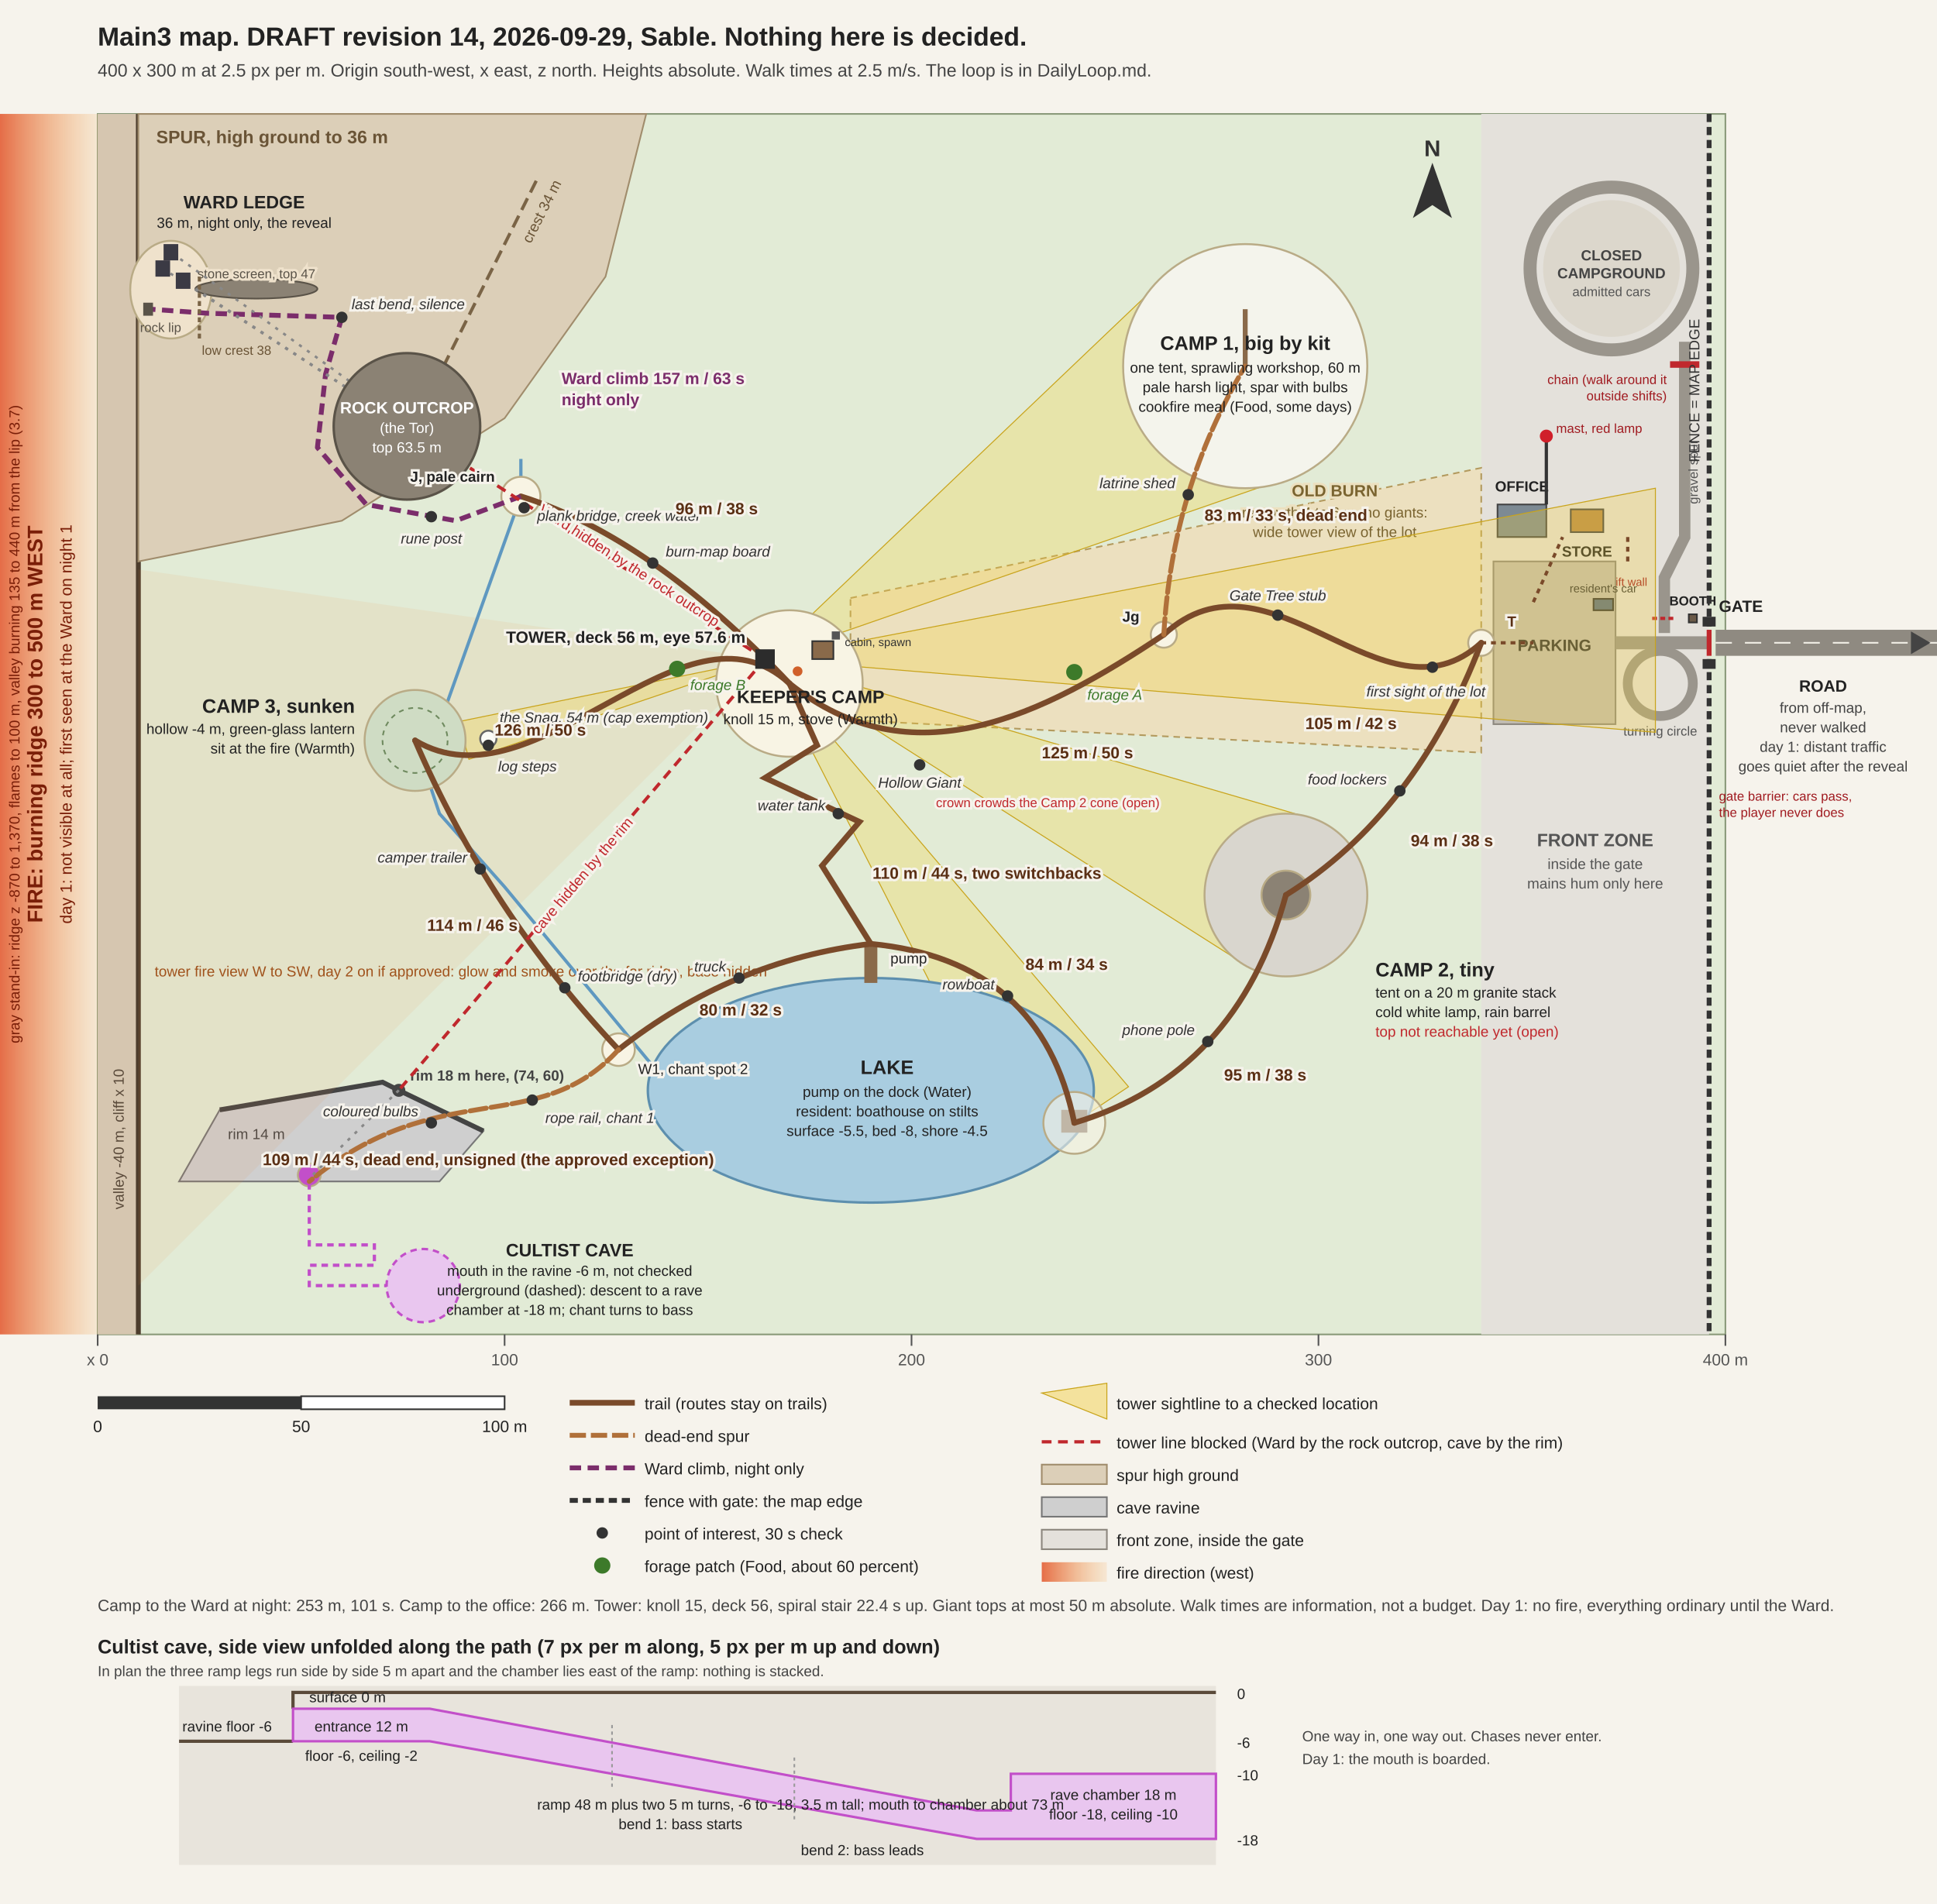
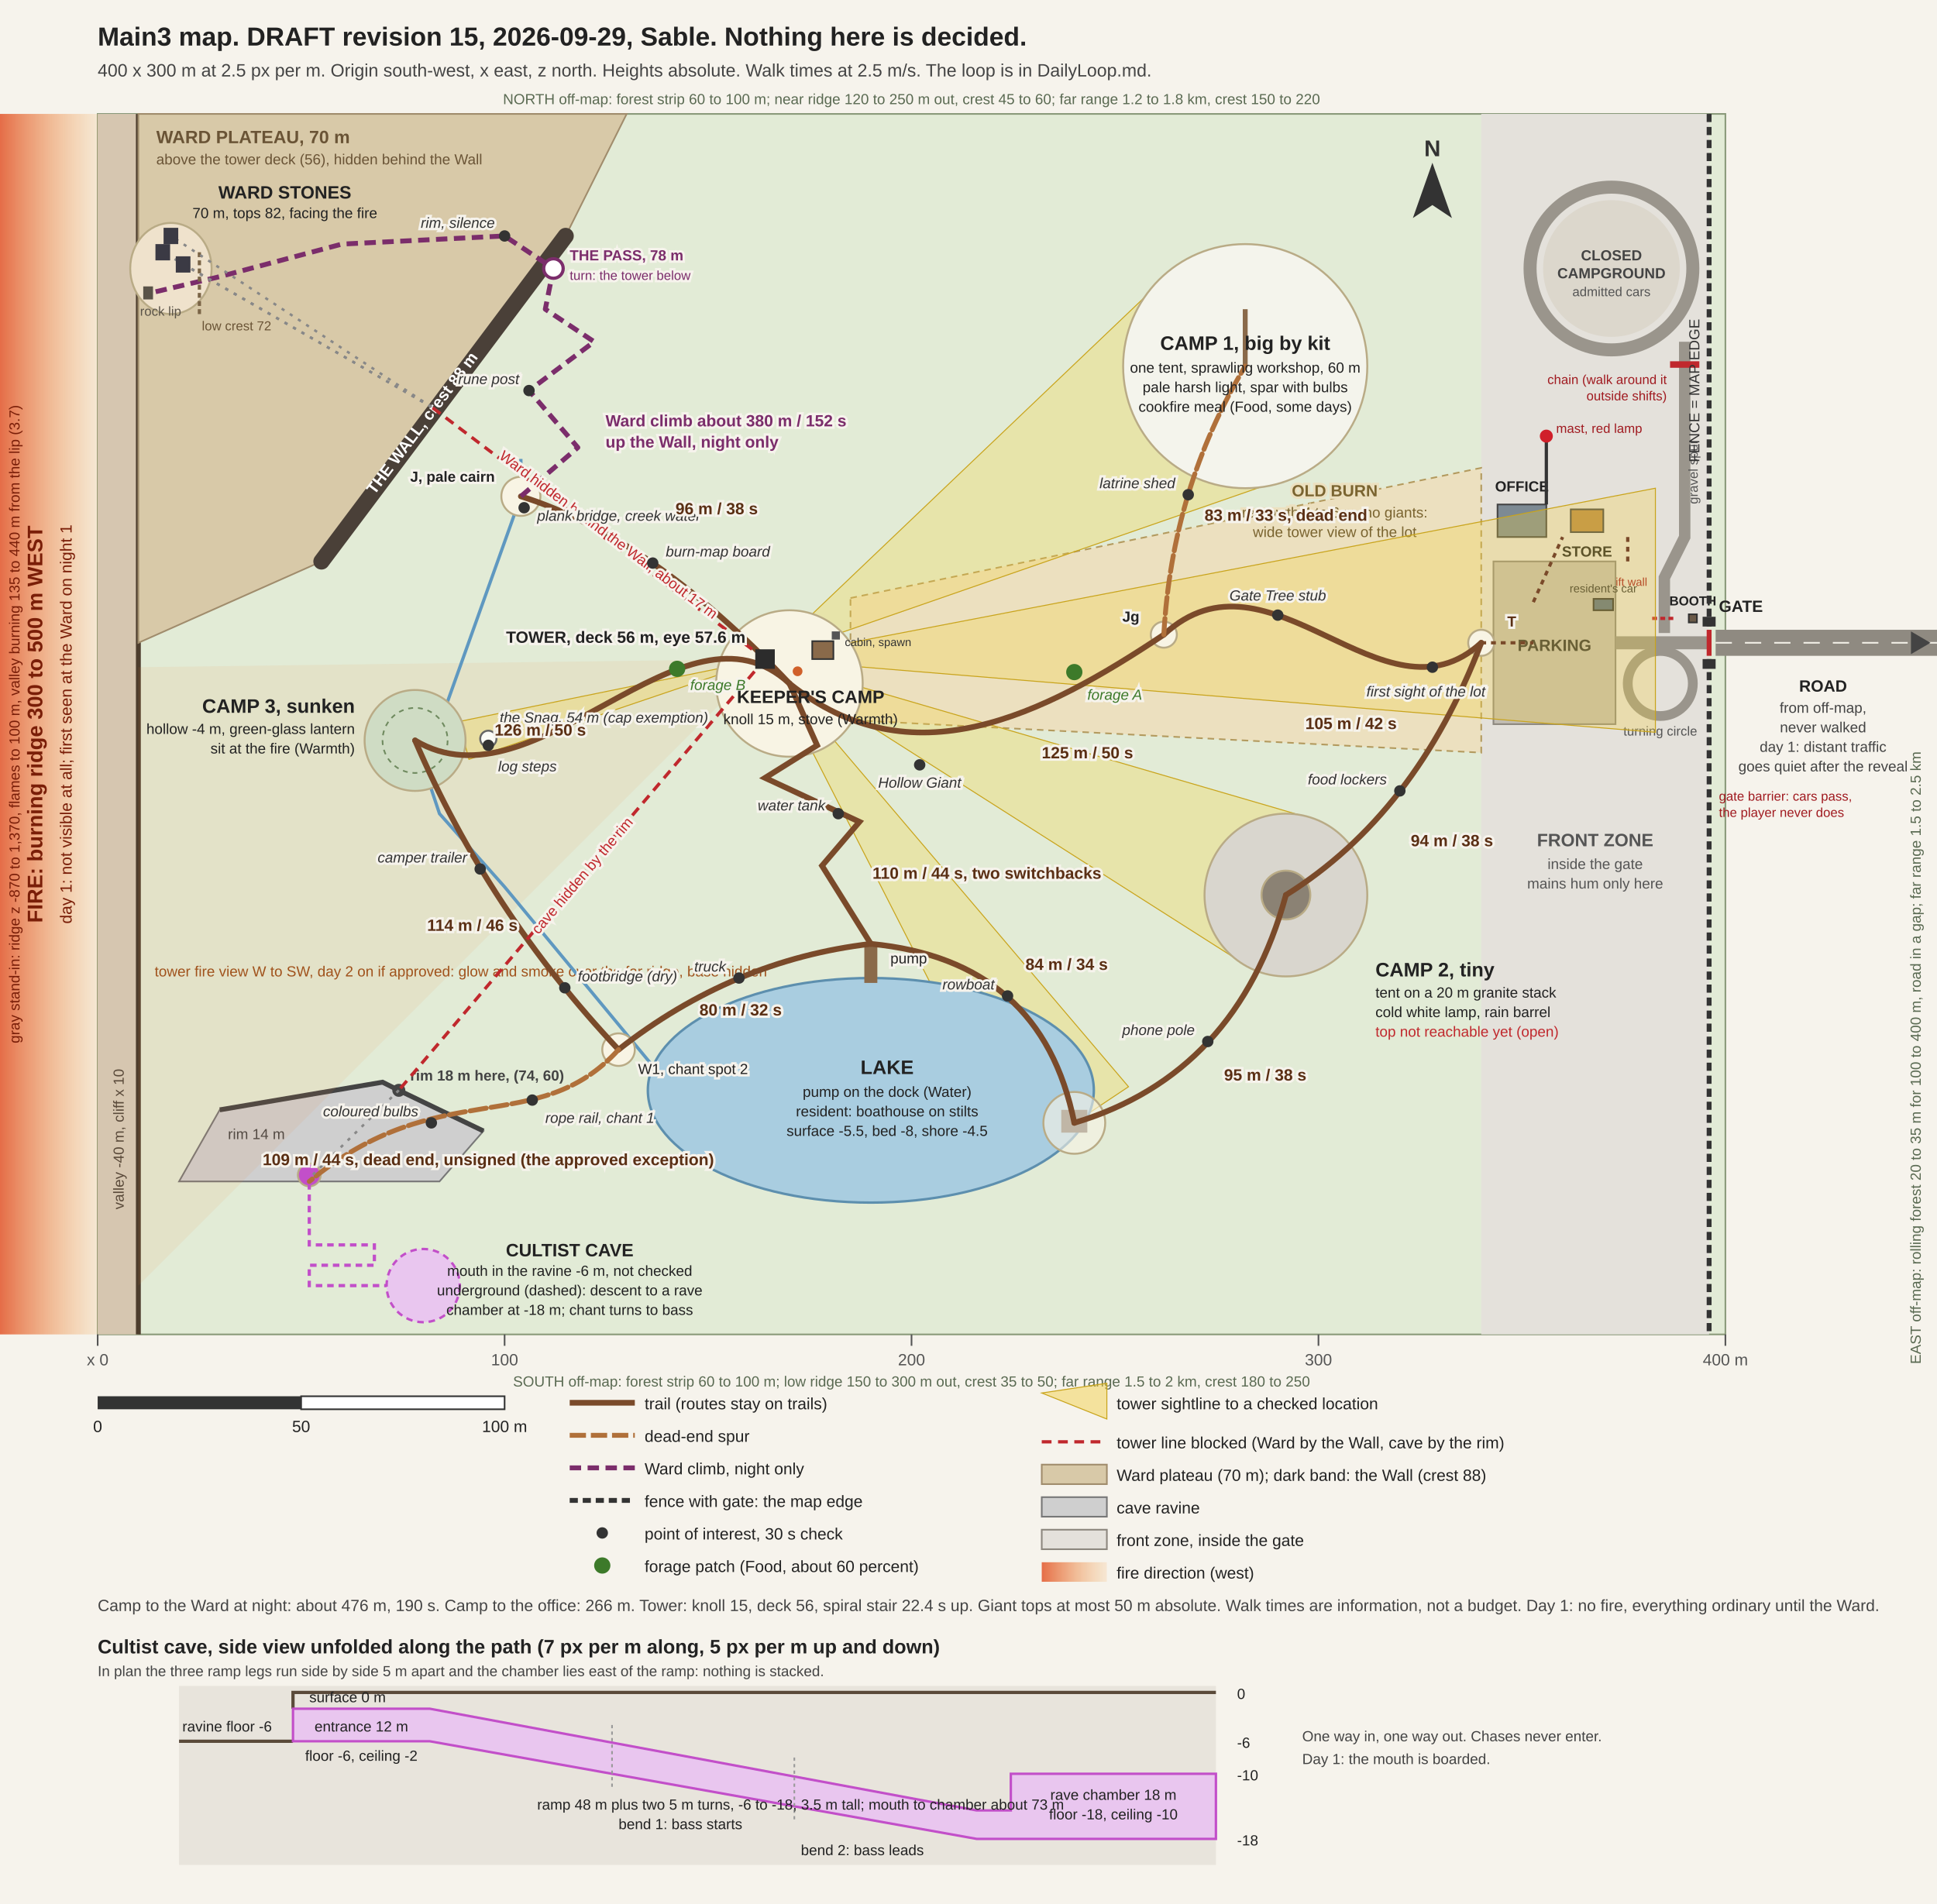
<svg xmlns="http://www.w3.org/2000/svg" width="1190" height="1170" viewBox="0 0 1190 1170" font-family="Arial, Helvetica, sans-serif">
  <defs>
    <linearGradient id="fire" x1="0" y1="0" x2="1" y2="0">
      <stop offset="0" stop-color="#e2552a" stop-opacity="0.85" />
      <stop offset="1" stop-color="#f3a54a" stop-opacity="0.15" />
    </linearGradient>
  </defs>
  <rect x="0" y="0" width="1190" height="1170" fill="#f6f3ec" />
-   <text x="60" y="28" font-size="16" font-weight="bold" fill="#222">Main3 map. DRAFT revision 14, 2026-09-29, Sable. Nothing here is decided.</text>
+   <text x="60" y="28" font-size="16" font-weight="bold" fill="#222">Main3 map. DRAFT revision 15, 2026-09-29, Sable. Nothing here is decided.</text>
  <text x="60" y="47" font-size="11" fill="#444">400 x 300 m at 2.5 px per m. Origin south-west, x east, z north. Heights absolute. Walk times at 2.5 m/s. The loop is in DailyLoop.md.</text>
  <rect x="60" y="70" width="1000" height="750" fill="#e2ebd6" stroke="#8a9a7a" stroke-width="1" />
+   <text x="560" y="64" text-anchor="middle" font-size="9" fill="#5a6a52">NORTH off-map: forest strip 60 to 100 m; near ridge 120 to 250 m out, crest 45 to 60; far range 1.2 to 1.8 km, crest 150 to 220</text>
+   <text x="560" y="852" text-anchor="middle" font-size="9" fill="#5a6a52">SOUTH off-map: forest strip 60 to 100 m; low ridge 150 to 300 m out, crest 35 to 50; far range 1.5 to 2 km, crest 180 to 250</text>
+   <text transform="translate(1180,650) rotate(-90)" text-anchor="middle" font-size="9" fill="#5a6a52">EAST off-map: rolling forest 20 to 35 m for 100 to 400 m, road in a gap; far range 1.5 to 2.5 km</text>
  <rect x="0" y="70" width="60" height="750" fill="url(#fire)" />
  <text transform="translate(26,445) rotate(-90)" text-anchor="middle" font-size="13" font-weight="bold" fill="#7a1e08">FIRE: burning ridge 300 to 500 m WEST</text>
  <text transform="translate(12,445) rotate(-90)" text-anchor="middle" font-size="9" fill="#7a1e08">gray stand-in: ridge z -870 to 1,370, flames to 100 m, valley burning 135 to 440 m from the lip (3.7)</text>
  <text transform="translate(44,445) rotate(-90)" text-anchor="middle" font-size="10" fill="#7a1e08">day 1: not visible at all; first seen at the Ward on night 1</text>
  <rect x="60" y="70" width="25" height="750" fill="#d6c6b0" />
  <line x1="85" y1="70" x2="85" y2="820" stroke="#4d3d2d" stroke-width="3" />
  <text transform="translate(76,700) rotate(-90)" text-anchor="middle" font-size="9" fill="#5a4a3a">valley -40 m, cliff x 10</text>
-   <polygon points="85,345 210,320 310,257 372,170 397,70 85,70" fill="#dccfb8" stroke="#a08c6c" stroke-width="1" />
-   <line x1="240" y1="290" x2="330" y2="110" stroke="#7a6446" stroke-width="2" stroke-dasharray="8 4" />
-   <text x="96" y="88" font-size="11" font-weight="bold" fill="#6a5436">SPUR, high ground to 36 m</text>
-   <text transform="translate(326,150) rotate(-63)" font-size="9" fill="#6a5436">crest 34 m</text>
+   <polygon points="85,395 197.5,345 347.5,145 385,70 85,70" fill="#d8c9a8" stroke="#a08c6c" stroke-width="1" />
+   <line x1="197.5" y1="345" x2="347.5" y2="145" stroke="#4a4038" stroke-width="10" stroke-linecap="round" />
+   <text transform="translate(262,262) rotate(-53)" text-anchor="middle" font-size="10" font-weight="bold" fill="#fff">THE WALL, crest 88 m</text>
+   <text x="96" y="88" font-size="11" font-weight="bold" fill="#6a5436">WARD PLATEAU, 70 m</text>
+   <text x="96" y="101" font-size="9" fill="#6a5436">above the tower deck (56), hidden behind the Wall</text>
  <polygon points="110,726 270,726 297,695 245,670 235,665 135,682" fill="#cfcfcf" stroke="#777" stroke-width="1" />
  <polyline points="135,682 235,665 245,670 297,695" fill="none" stroke="#444" stroke-width="3" />
  <text x="140" y="700" font-size="9" fill="#444">rim 14 m</text>
  <circle cx="245" cy="670" r="4" fill="#444" />
  <text x="252" y="664" font-size="9" font-weight="bold" fill="#444">rim 18 m here, (74, 60)</text>
  <rect x="910" y="70" width="140" height="750" fill="#e4e1db" />
  <circle cx="990" cy="165" r="50" fill="none" stroke="#9a958c" stroke-width="8" />
  <circle cx="990" cy="165" r="42" fill="#dcd7cc" />
  <text x="990" y="160" text-anchor="middle" font-size="9" font-weight="bold" fill="#444">CLOSED</text>
  <text x="990" y="171" text-anchor="middle" font-size="9" font-weight="bold" fill="#444">CAMPGROUND</text>
  <text x="990" y="182" text-anchor="middle" font-size="8" fill="#555">admitted cars</text>
  <path d="M1022.5,389 L1022.5,355 L1035,330 L1035,210" stroke="#9a958c" stroke-width="7" fill="none" />
  <rect x="1026" y="222" width="18" height="4" fill="#c0282d" />
  <text x="1024" y="236" text-anchor="end" font-size="8" fill="#a01a20">chain (walk around it</text>
  <text x="1024" y="246" text-anchor="end" font-size="8" fill="#a01a20">outside shifts)</text>
  <line x1="1015" y1="380" x2="1030" y2="380" stroke="#c0282d" stroke-width="2" stroke-dasharray="3 2" />
  <text x="1012" y="360" text-anchor="end" font-size="7" fill="#a01a20">shift wall</text>
  <text transform="translate(1043,290) rotate(-90)" text-anchor="middle" font-size="8" fill="#555">gravel spur</text>
  <rect x="917.5" y="345" width="75" height="100" fill="#c2bdb3" stroke="#8c877e" />
  <text x="955" y="400" text-anchor="middle" font-size="10" font-weight="bold" fill="#333">PARKING</text>
  <rect x="920" y="310" width="30" height="20" fill="#7d8a93" stroke="#444" />
  <text x="935" y="302" text-anchor="middle" font-size="9" font-weight="bold" fill="#222">OFFICE</text>
  <line x1="950" y1="310" x2="950" y2="270" stroke="#333" stroke-width="2" />
  <circle cx="950" cy="268" r="4" fill="#d0202a" />
  <text x="956" y="266" font-size="8" fill="#a01a20">mast, red lamp</text>
  <rect x="965" y="313" width="20" height="14" fill="#b98a4a" stroke="#444" />
  <text x="975" y="342" text-anchor="middle" font-size="9" font-weight="bold" fill="#222">STORE</text>
  <rect x="979" y="368" width="12" height="7" fill="#5a6f86" stroke="#333" />
  <text x="985" y="364" text-anchor="middle" font-size="7" fill="#333">resident's car</text>
  <line x1="992.5" y1="395" x2="1050" y2="395" stroke="#9a958c" stroke-width="8" />
  <circle cx="1020" cy="420" r="20" fill="none" stroke="#9a958c" stroke-width="6" />
  <text x="1020" y="452" text-anchor="middle" font-size="8" fill="#555">turning circle</text>
  <rect x="1037.5" y="377.5" width="5" height="5" fill="#6b5a48" stroke="#333" />
  <text x="1040" y="372" text-anchor="middle" font-size="8" font-weight="bold" fill="#222">BOOTH</text>
  <line x1="1050" y1="387" x2="1050" y2="403" stroke="#c0282d" stroke-width="3" />
  <text x="1056" y="492" font-size="8" fill="#a01a20">gate barrier: cars pass,</text>
  <text x="1056" y="502" font-size="8" fill="#a01a20">the player never does</text>
  <text x="980" y="520" text-anchor="middle" font-size="11" font-weight="bold" fill="#555">FRONT ZONE</text>
  <text x="980" y="534" text-anchor="middle" font-size="9" fill="#555">inside the gate</text>
  <text x="980" y="546" text-anchor="middle" font-size="9" fill="#555">mains hum only here</text>
  <line x1="1050" y1="70" x2="1050" y2="385" stroke="#333" stroke-width="3" stroke-dasharray="5 3" />
  <line x1="1050" y1="405" x2="1050" y2="820" stroke="#333" stroke-width="3" stroke-dasharray="5 3" />
  <rect x="1046" y="379" width="8" height="6" fill="#333" />
  <rect x="1046" y="405" width="8" height="6" fill="#333" />
  <text transform="translate(1044,240) rotate(-90)" text-anchor="middle" font-size="9" fill="#333">FENCE = MAP EDGE</text>
  <text x="1056" y="376" font-size="10" font-weight="bold" fill="#222">GATE</text>
  <rect x="1054" y="387" width="136" height="16" fill="#8f8a81" />
  <line x1="1054" y1="395" x2="1190" y2="395" stroke="#f2efe6" stroke-width="1" stroke-dasharray="10 8" />
  <text x="1120" y="425" text-anchor="middle" font-size="10" font-weight="bold" fill="#222">ROAD</text>
  <text x="1120" y="438" text-anchor="middle" font-size="9" fill="#444">from off-map,</text>
  <text x="1120" y="450" text-anchor="middle" font-size="9" fill="#444">never walked</text>
  <polygon points="1186,395 1174,388 1174,402" fill="#444" />
  <text x="1120" y="462" text-anchor="middle" font-size="9" fill="#444">day 1: distant traffic</text>
  <text x="1120" y="474" text-anchor="middle" font-size="9" fill="#444">goes quiet after the reveal</text>
-   <polygon points="470,405 85,350 85,790" fill="#f08a3a" fill-opacity="0.09" />
+   <polygon points="470,405 85,410 85,790" fill="#f08a3a" fill-opacity="0.09" />
  <text x="95" y="600" font-size="9" fill="#a0521c">tower fire view W to SW, day 2 on if approved: glow and smoke over the far ridge, base hidden</text>
  <polygon points="522.5,367.5 910,287.5 910,462.5 522.5,442.5" fill="#ece0bf" stroke="#b39a5e" stroke-width="1" stroke-dasharray="4 3" />
  <text x="820" y="305" text-anchor="middle" font-size="10" font-weight="bold" fill="#7a6430" style="paint-order:stroke;stroke:#ece0bf;stroke-width:3px">OLD BURN</text>
  <text x="820" y="318" text-anchor="middle" font-size="9" fill="#7a6430" style="paint-order:stroke;stroke:#ece0bf;stroke-width:3px">regrowth 4 to 6 m, no giants:</text>
  <text x="820" y="330" text-anchor="middle" font-size="9" fill="#7a6430" style="paint-order:stroke;stroke:#ece0bf;stroke-width:3px">wide tower view of the lot</text>
  <g fill="#f2cf3c" fill-opacity="0.28" stroke="#c9a41c" stroke-width="0.6">
    <polygon points="470,405 626.7,712.2 693.3,667.8" />
    <polygon points="470,405 804.1,289.0 725.9,161.0" />
    <polygon points="470,405 769.4,595.6 810.6,504.4" />
    <polygon points="470,405 281.9,443.4 288.1,466.6" />
    <polygon points="470,405 1017,300 1017,450" />
  </g>
  <polyline points="320,282 320,305 270,445 255,455 270,500 310,545 401,655" fill="none" stroke="#5f98c0" stroke-width="2" />
  <ellipse cx="535" cy="670" rx="137" ry="69" fill="#a9cde0" stroke="#5d8fae" stroke-width="1.5" />
  <rect x="531" y="580" width="8" height="24" fill="#8a6a4a" />
  <rect x="652" y="682" width="16" height="14" fill="#6b5a48" />
  <g stroke="#b9ab86" stroke-width="1.2">
    <circle cx="485" cy="420" r="45" fill="#f8f4e4" />
    <circle cx="765" cy="225" r="75" fill="#f4f4ec" />
    <circle cx="790" cy="550" r="50" fill="#d9d6ce" />
    <circle cx="790" cy="550" r="15" fill="#8b8274" />
    <circle cx="255" cy="455" r="31" fill="#cfdcc4" />
-     <ellipse cx="105" cy="178" rx="25" ry="30" fill="#efe2cc" />
+     <ellipse cx="105" cy="165" rx="25" ry="28" fill="#efe2cc" />
    <circle cx="660" cy="690" r="19" fill="#f8f4e4" fill-opacity="0.6" />
    <circle cx="320" cy="305" r="12" fill="#f8f4e4" />
    <circle cx="380" cy="645" r="10" fill="#f8f4e4" />
    <circle cx="715" cy="390" r="8" fill="#f8f4e4" />
    <circle cx="910" cy="395" r="8" fill="#f8f4e4" />
    <circle cx="190" cy="722" r="7" fill="#c24fc9" />
    <path d="M190,727 L190,765 L230,765 L230,777.5 L190,777.5 L190,790 L237.5,790" fill="none" stroke="#c24fc9" stroke-width="2" stroke-dasharray="4 3" />
    <circle cx="260" cy="790" r="22.5" fill="#e9c6ef" stroke="#c24fc9" stroke-width="1.5" stroke-dasharray="4 3" />
  </g>
  <circle cx="255" cy="455" r="20" fill="none" stroke="#6f8a5f" stroke-width="1" stroke-dasharray="3 3" />
  <circle cx="300" cy="454" r="5" fill="#fbfbf6" stroke="#666" stroke-width="1.2" />
-   <ellipse cx="157.5" cy="177.5" rx="37.5" ry="6" fill="#8b8274" stroke="#5a5348" stroke-width="1" />
-   <text x="157.5" y="171" text-anchor="middle" font-size="8" fill="#5a5348" style="paint-order:stroke;stroke:#efe2cc;stroke-width:3px">stone screen, top 47</text>
  <line x1="765" y1="225" x2="765" y2="190" stroke="#8a6a4a" stroke-width="3" />
  <g fill="none" stroke="#7a4a2a" stroke-width="3.5" stroke-linecap="round">
    <path d="M485,420 L502,458 L470,478 L528,505 L505,532 L535,580" />
    <path d="M535,580 Q640,590 660,690" />
    <path d="M660,690 Q760,660 790,550" />
    <path d="M790,550 Q870,500 910,395" />
    <path d="M485,420 C560,480 640,440 715,390" />
    <path d="M715,390 C780,330 850,450 910,395" />
    <path d="M485,420 C420,360 330,500 255,455" />
    <path d="M535,580 Q450,590 380,645" />
    <path d="M380,645 Q300,560 255,455" />
    <path d="M485,420 Q400,330 320,305" />
  </g>
  <g fill="none" stroke="#7a4a2a" stroke-width="2" stroke-dasharray="3 3">
    <path d="M910,395 L942,395" />
    <path d="M942,370 L960,330" />
    <path d="M1000,345 L1000,327" />
  </g>
  <g fill="none" stroke="#b0703a" stroke-width="3" stroke-dasharray="10 3" stroke-linecap="round">
    <path d="M715,390 Q720,300 765,225" />
    <path d="M380,645 C330,700 270,660 190,726" />
  </g>
-   <polyline points="320,305 280,320 225,310 195,275 200,230 210,195 127.5,192.5 92.5,190" fill="none" stroke="#7b2d6b" stroke-width="3" stroke-dasharray="7 4" stroke-linejoin="round" />
-   <line x1="122.5" y1="170" x2="122.5" y2="210" stroke="#7a6446" stroke-width="2" stroke-dasharray="3 2" />
-   <text x="124" y="218" font-size="8" fill="#6a5436">low crest 38</text>
-   <rect x="88" y="186" width="6" height="8" fill="#5a5348" />
-   <text x="86" y="204" font-size="8" fill="#5a5348" text-anchor="start">rock lip</text>
-   <line x1="470" y1="405" x2="287.5" y2="286.8" stroke="#c0282d" stroke-width="2" stroke-dasharray="6 4" />
-   <line x1="287.5" y1="286.8" x2="105" y2="155" stroke="#888" stroke-width="1.5" stroke-dasharray="2 4" />
-   <line x1="287.5" y1="286.8" x2="112.5" y2="172.5" stroke="#888" stroke-width="1.5" stroke-dasharray="2 4" />
-   <line x1="287.5" y1="286.8" x2="100" y2="165" stroke="#888" stroke-width="1.5" stroke-dasharray="2 4" />
+   <polyline points="320,305 355,275 325,240 365,210 335,190 340,165 310,145 210,150 135,170 92.5,180" fill="none" stroke="#7b2d6b" stroke-width="3" stroke-dasharray="7 4" stroke-linejoin="round" />
+   <circle cx="340" cy="165" r="6" fill="#fff" stroke="#7b2d6b" stroke-width="2" />
+   <text x="350" y="160" font-size="9" font-weight="bold" fill="#7b2d6b" style="paint-order:stroke;stroke:#f6f3ec;stroke-width:3px">THE PASS, 78 m</text>
+   <text x="350" y="172" font-size="8" fill="#7b2d6b" style="paint-order:stroke;stroke:#f6f3ec;stroke-width:3px">turn: the tower below</text>
+   <line x1="122.5" y1="155" x2="122.5" y2="195" stroke="#7a6446" stroke-width="2" stroke-dasharray="3 2" />
+   <text x="124" y="203" font-size="8" fill="#6a5436">low crest 72</text>
+   <rect x="88" y="176" width="6" height="8" fill="#5a5348" />
+   <text x="86" y="194" font-size="8" fill="#5a5348" text-anchor="start">rock lip</text>
+   <line x1="470" y1="405" x2="265" y2="250" stroke="#c0282d" stroke-width="2" stroke-dasharray="6 4" />
+   <line x1="265" y1="250" x2="105" y2="145" stroke="#888" stroke-width="1.5" stroke-dasharray="2 4" />
+   <line x1="265" y1="250" x2="112.5" y2="162.5" stroke="#888" stroke-width="1.5" stroke-dasharray="2 4" />
+   <line x1="265" y1="250" x2="100" y2="155" stroke="#888" stroke-width="1.5" stroke-dasharray="2 4" />
  <line x1="470" y1="405" x2="245" y2="670" stroke="#c0282d" stroke-width="2" stroke-dasharray="6 4" />
  <line x1="245" y1="670" x2="190" y2="724" stroke="#888" stroke-width="1.5" stroke-dasharray="2 4" />
-   <text transform="translate(385,350) rotate(33)" text-anchor="middle" font-size="9" fill="#c0282d" style="paint-order:stroke;stroke:#f6f3ec;stroke-width:3px">Ward hidden by the rock outcrop</text>
+   <text transform="translate(372,331) rotate(37)" text-anchor="middle" font-size="9" fill="#c0282d" style="paint-order:stroke;stroke:#f6f3ec;stroke-width:3px">Ward hidden behind the Wall, about 17 m</text>
  <text transform="translate(360,540) rotate(-49.7)" text-anchor="middle" font-size="9" fill="#c0282d" style="paint-order:stroke;stroke:#f6f3ec;stroke-width:3px">cave hidden by the rim</text>
-   <circle cx="250" cy="262" r="45" fill="#8b8274" stroke="#5a5348" stroke-width="1.5" />
-   <text x="250" y="254" text-anchor="middle" font-size="10" font-weight="bold" fill="#fff">ROCK OUTCROP</text>
-   <text x="250" y="266" text-anchor="middle" font-size="9" fill="#fff">(the Tor)</text>
-   <text x="250" y="278" text-anchor="middle" font-size="9" fill="#fff">top 63.5 m</text>
  <g fill="#3b3a44">
-     <rect x="100.5" y="150" width="9" height="10" />
-     <rect x="95.5" y="160" width="9" height="10" />
-     <rect x="108" y="167.5" width="9" height="10" />
+     <rect x="100.5" y="140" width="9" height="10" />
+     <rect x="95.5" y="150" width="9" height="10" />
+     <rect x="108" y="157.5" width="9" height="10" />
  </g>
  <rect x="499" y="394" width="13" height="11" fill="#8a6a4a" stroke="#333" />
  <circle cx="490" cy="412.5" r="3" fill="#d0602a" />
  <rect x="511" y="388" width="5" height="5" fill="#555" />
  <text x="519" y="397" font-size="7" fill="#333">cabin, spawn</text>
-   <text x="575" y="496" font-size="8" fill="#c0282d" style="paint-order:stroke;stroke:#f6f3ec;stroke-width:3px">crown crowds the Camp 2 cone (open)</text>
  <rect x="464" y="399" width="12" height="12" fill="#2c2c2c" />
  <text x="458" y="395" text-anchor="end" font-size="10" font-weight="bold" fill="#222" style="paint-order:stroke;stroke:#f6f3ec;stroke-width:3px">TOWER, deck 56 m, eye 57.6 m</text>
  <g fill="#333">
    <circle cx="515" cy="500" r="3.5" />
    <circle cx="619" cy="612" r="3.5" />
    <circle cx="742" cy="640" r="3.5" />
    <circle cx="860" cy="486" r="3.5" />
    <circle cx="565" cy="470" r="3.5" />
    <circle cx="785" cy="378" r="3.5" />
    <circle cx="880" cy="410" r="3.5" />
    <circle cx="730" cy="304" r="3.5" />
    <circle cx="300" cy="458" r="3.5" />
    <circle cx="454" cy="601" r="3.5" />
    <circle cx="347" cy="607" r="3.5" />
    <circle cx="295" cy="534" r="3.5" />
    <circle cx="327" cy="676" r="3.5" />
    <circle cx="265" cy="690" r="3.5" />
    <circle cx="401" cy="346" r="3.5" />
    <circle cx="322" cy="312" r="3.5" />
-     <circle cx="265" cy="317.5" r="3.5" />
-     <circle cx="210" cy="195" r="3.5" />
+     <circle cx="325" cy="240" r="3.5" />
+     <circle cx="310" cy="145" r="3.5" />
  </g>
  <g fill="#3d7a2a">
    <circle cx="660" cy="413" r="5" />
    <circle cx="416" cy="411" r="5" />
  </g>
  <g font-size="9" font-style="italic" fill="#333" style="paint-order:stroke;stroke:#f6f3ec;stroke-width:3px">
    <text x="507" y="498" text-anchor="end">water tank</text>
    <text x="611" y="608" text-anchor="end">rowboat</text>
    <text x="734" y="636" text-anchor="end">phone pole</text>
    <text x="852" y="482" text-anchor="end">food lockers</text>
    <text x="565" y="484" text-anchor="middle">Hollow Giant</text>
    <text x="785" y="369" text-anchor="middle">Gate Tree stub</text>
    <text x="876" y="428" text-anchor="middle">first sight of the lot</text>
    <text x="722" y="300" text-anchor="end">latrine shed</text>
    <text x="306" y="474">log steps</text>
    <text x="446" y="597" text-anchor="end">truck</text>
    <text x="355" y="603">footbridge (dry)</text>
    <text x="287" y="530" text-anchor="end">camper trailer</text>
    <text x="335" y="690">rope rail, chant 1</text>
    <text x="257" y="686" text-anchor="end">coloured bulbs</text>
    <text x="409" y="342">burn-map board</text>
    <text x="330" y="320">plank bridge, creek water</text>
-     <text x="265" y="334" text-anchor="middle">rune post</text>
-     <text x="216" y="190">last bend, silence</text>
+     <text x="319" y="236" text-anchor="end">rune post</text>
+     <text x="304" y="140" text-anchor="end">rim, silence</text>
    <text x="668" y="430" fill="#3d7a2a">forage A</text>
    <text x="424" y="424" fill="#3d7a2a">forage B</text>
    <text x="307" y="444">the Snag, 54 m (cap exemption)</text>
  </g>
  <g font-size="10" font-weight="bold" fill="#5a2f14" style="paint-order:stroke;stroke:#f6f3ec;stroke-width:3px">
    <text x="536" y="540">110 m / 44 s, two switchbacks</text>
    <text x="630" y="596">84 m / 34 s</text>
    <text x="752" y="664">95 m / 38 s</text>
    <text x="892" y="520" text-anchor="middle">94 m / 38 s</text>
    <text x="640" y="466">125 m / 50 s</text>
    <text x="830" y="448" text-anchor="middle">105 m / 42 s</text>
    <text x="740" y="320">83 m / 33 s, dead end</text>
    <text x="360" y="452" text-anchor="end">126 m / 50 s</text>
    <text x="455" y="624" text-anchor="middle">80 m / 32 s</text>
    <text x="318" y="572" text-anchor="end">114 m / 46 s</text>
    <text x="300" y="716" text-anchor="middle">109 m / 44 s, dead end, unsigned (the approved exception)</text>
    <text x="415" y="316">96 m / 38 s</text>
    <text x="926" y="385" font-size="9">T</text>
  </g>
  <g font-size="10" font-weight="bold" fill="#7b2d6b" style="paint-order:stroke;stroke:#f6f3ec;stroke-width:3px">
-     <text x="345" y="236">Ward climb 157 m / 63 s</text>
-     <text x="345" y="249">night only</text>
+     <text x="372" y="262">Ward climb about 380 m / 152 s</text>
+     <text x="372" y="275">up the Wall, night only</text>
  </g>
  <g fill="#222" text-anchor="middle">
    <text x="498" y="432" font-size="11" font-weight="bold">KEEPER'S CAMP</text>
    <text x="498" y="445" font-size="9">knoll 15 m, stove (Warmth)</text>
    <text x="545" y="660" font-size="12" font-weight="bold">LAKE</text>
    <text x="545" y="674" font-size="9">pump on the dock (Water)</text>
    <text x="545" y="686" font-size="9">resident: boathouse on stilts</text>
    <text x="545" y="698" font-size="9">surface -5.5, bed -8, shore -4.5</text>
    <text x="765" y="215" font-size="12" font-weight="bold">CAMP 1, big by kit</text>
    <text x="765" y="229" font-size="9">one tent, sprawling workshop, 60 m</text>
    <text x="765" y="241" font-size="9">pale harsh light, spar with bulbs</text>
    <text x="765" y="253" font-size="9">cookfire meal (Food, some days)</text>
    <text x="845" y="600" text-anchor="start" font-size="12" font-weight="bold">CAMP 2, tiny</text>
    <text x="845" y="613" text-anchor="start" font-size="9">tent on a 20 m granite stack</text>
    <text x="845" y="625" text-anchor="start" font-size="9">cold white lamp, rain barrel</text>
    <text x="845" y="637" text-anchor="start" font-size="9" fill="#c0282d">top not reachable yet (open)</text>
    <text x="218" y="438" text-anchor="end" font-size="12" font-weight="bold">CAMP 3, sunken</text>
    <text x="218" y="451" text-anchor="end" font-size="9">hollow -4 m, green-glass lantern</text>
    <text x="218" y="463" text-anchor="end" font-size="9">sit at the fire (Warmth)</text>
-     <text x="150" y="128" font-size="11" font-weight="bold">WARD LEDGE</text>
-     <text x="150" y="140" font-size="9">36 m, night only, the reveal</text>
+     <text x="175" y="122" font-size="11" font-weight="bold">WARD STONES</text>
+     <text x="175" y="134" font-size="9">70 m, tops 82, facing the fire</text>
    <text x="350" y="772" font-size="11" font-weight="bold">CULTIST CAVE</text>
    <text x="350" y="784" font-size="9">mouth in the ravine -6 m, not checked</text>
    <text x="350" y="796" font-size="9">underground (dashed): descent to a rave</text>
    <text x="350" y="808" font-size="9">chamber at -18 m; chant turns to bass</text>
  </g>
  <g fill="#222" font-size="9" style="paint-order:stroke;stroke:#f6f3ec;stroke-width:3px">
    <text x="304" y="296" text-anchor="end" font-weight="bold">J, pale cairn</text>
    <text x="392" y="660">W1, chant spot 2</text>
    <text x="700" y="382" text-anchor="end" font-weight="bold">Jg</text>
    <text x="547" y="592">pump</text>
  </g>
  <g stroke="#555" stroke-width="1">
    <line x1="60" y1="820" x2="60" y2="827" />
    <line x1="310" y1="820" x2="310" y2="827" />
    <line x1="560" y1="820" x2="560" y2="827" />
    <line x1="810" y1="820" x2="810" y2="827" />
    <line x1="1060" y1="820" x2="1060" y2="827" />
  </g>
  <g font-size="10" fill="#555" text-anchor="middle">
    <text x="60" y="839">x 0</text>
    <text x="310" y="839">100</text>
    <text x="560" y="839">200</text>
    <text x="810" y="839">300</text>
    <text x="1060" y="839">400 m</text>
  </g>
  <polygon points="880,100 868,134 880,126 892,134" fill="#333" />
  <text x="880" y="96" text-anchor="middle" font-size="14" font-weight="bold" fill="#333">N</text>
  <g font-size="10" fill="#222">
    <rect x="60" y="858" width="125" height="8" fill="#333" />
    <rect x="185" y="858" width="125" height="8" fill="#fff" stroke="#333" />
    <text x="60" y="880" text-anchor="middle">0</text>
    <text x="185" y="880" text-anchor="middle">50</text>
    <text x="310" y="880" text-anchor="middle">100 m</text>
    <line x1="350" y1="862" x2="390" y2="862" stroke="#7a4a2a" stroke-width="3.5" />
    <text x="396" y="866">trail (routes stay on trails)</text>
    <line x1="350" y1="882" x2="390" y2="882" stroke="#b0703a" stroke-width="3" stroke-dasharray="10 3" />
    <text x="396" y="886">dead-end spur</text>
    <line x1="350" y1="902" x2="390" y2="902" stroke="#7b2d6b" stroke-width="3" stroke-dasharray="7 4" />
    <text x="396" y="906">Ward climb, night only</text>
    <line x1="350" y1="922" x2="390" y2="922" stroke="#333" stroke-width="3" stroke-dasharray="5 3" />
    <text x="396" y="926">fence with gate: the map edge</text>
    <circle cx="370" cy="942" r="3.5" fill="#333" />
    <text x="396" y="946">point of interest, 30 s check</text>
    <circle cx="370" cy="962" r="5" fill="#3d7a2a" />
    <text x="396" y="966">forage patch (Food, about 60 percent)</text>
    <polygon points="640,856 680,850 680,872" fill="#f2cf3c" fill-opacity="0.45" stroke="#c9a41c" stroke-width="0.6" />
    <text x="686" y="866">tower sightline to a checked location</text>
    <line x1="640" y1="886" x2="680" y2="886" stroke="#c0282d" stroke-width="2" stroke-dasharray="6 4" />
-     <text x="686" y="890">tower line blocked (Ward by the rock outcrop, cave by the rim)</text>
-     <rect x="640" y="900" width="40" height="12" fill="#dccfb8" stroke="#a08c6c" />
-     <text x="686" y="910">spur high ground</text>
+     <text x="686" y="890">tower line blocked (Ward by the Wall, cave by the rim)</text>
+     <rect x="640" y="900" width="40" height="12" fill="#d8c9a8" stroke="#a08c6c" />
+     <text x="686" y="910">Ward plateau (70 m); dark band: the Wall (crest 88)</text>
    <rect x="640" y="920" width="40" height="12" fill="#cfcfcf" stroke="#777" />
    <text x="686" y="930">cave ravine</text>
    <rect x="640" y="940" width="40" height="12" fill="#e4e1db" stroke="#8c877e" />
    <text x="686" y="950">front zone, inside the gate</text>
    <rect x="640" y="960" width="40" height="12" fill="url(#fire)" />
    <text x="686" y="970">fire direction (west)</text>
-     <text x="60" y="990" fill="#444">Camp to the Ward at night: 253 m, 101 s. Camp to the office: 266 m. Tower: knoll 15, deck 56, spiral stair 22.4 s up. Giant tops at most 50 m absolute. Walk times are information, not a budget. Day 1: no fire, everything ordinary until the Ward.</text>
+     <text x="60" y="990" fill="#444">Camp to the Ward at night: about 476 m, 190 s. Camp to the office: 266 m. Tower: knoll 15, deck 56, spiral stair 22.4 s up. Giant tops at most 50 m absolute. Walk times are information, not a budget. Day 1: no fire, everything ordinary until the Ward.</text>
  </g>
  <g font-size="9" fill="#222">
    <text x="60" y="1016" font-size="12" font-weight="bold">Cultist cave, side view unfolded along the path (7 px per m along, 5 px per m up and down)</text>
    <text x="60" y="1030" fill="#444">In plan the three ramp legs run side by side 5 m apart and the chamber lies east of the ramp: nothing is stacked.</text>
    <rect x="110" y="1036" width="637" height="110" fill="#e8e4dc" />
    <path d="M110,1070 H180 M180,1050 V1040 H747" fill="none" stroke="#5a4a3a" stroke-width="2" />
    <polygon points="180,1070 264,1070 600,1130 747,1130 747,1090 621,1090 621,1112.5 600,1112.5 264,1050 180,1050" fill="#e9c6ef" stroke="#c24fc9" stroke-width="1.5" />
    <line x1="376" y1="1060" x2="376" y2="1100" stroke="#999" stroke-dasharray="2 2" />
    <line x1="488" y1="1080" x2="488" y2="1120" stroke="#999" stroke-dasharray="2 2" />
    <text x="112" y="1064">ravine floor -6</text>
    <text x="190" y="1046">surface 0 m</text>
    <text x="222" y="1064" text-anchor="middle">entrance 12 m</text>
    <text x="222" y="1082" text-anchor="middle">floor -6, ceiling -2</text>
    <text x="330" y="1112">ramp 48 m plus two 5 m turns, -6 to -18, 3.5 m tall; mouth to chamber about 73 m</text>
    <text x="380" y="1124">bend 1: bass starts</text>
    <text x="492" y="1140">bend 2: bass leads</text>
    <text x="684" y="1106" text-anchor="middle">rave chamber 18 m</text>
    <text x="684" y="1118" text-anchor="middle">floor -18, ceiling -10</text>
    <text x="760" y="1044">0</text>
    <text x="760" y="1074">-6</text>
    <text x="760" y="1094">-10</text>
    <text x="760" y="1134">-18</text>
    <text x="800" y="1070" fill="#444">One way in, one way out. Chases never enter.</text>
    <text x="800" y="1084" fill="#444">Day 1: the mouth is boarded.</text>
  </g>
</svg>
